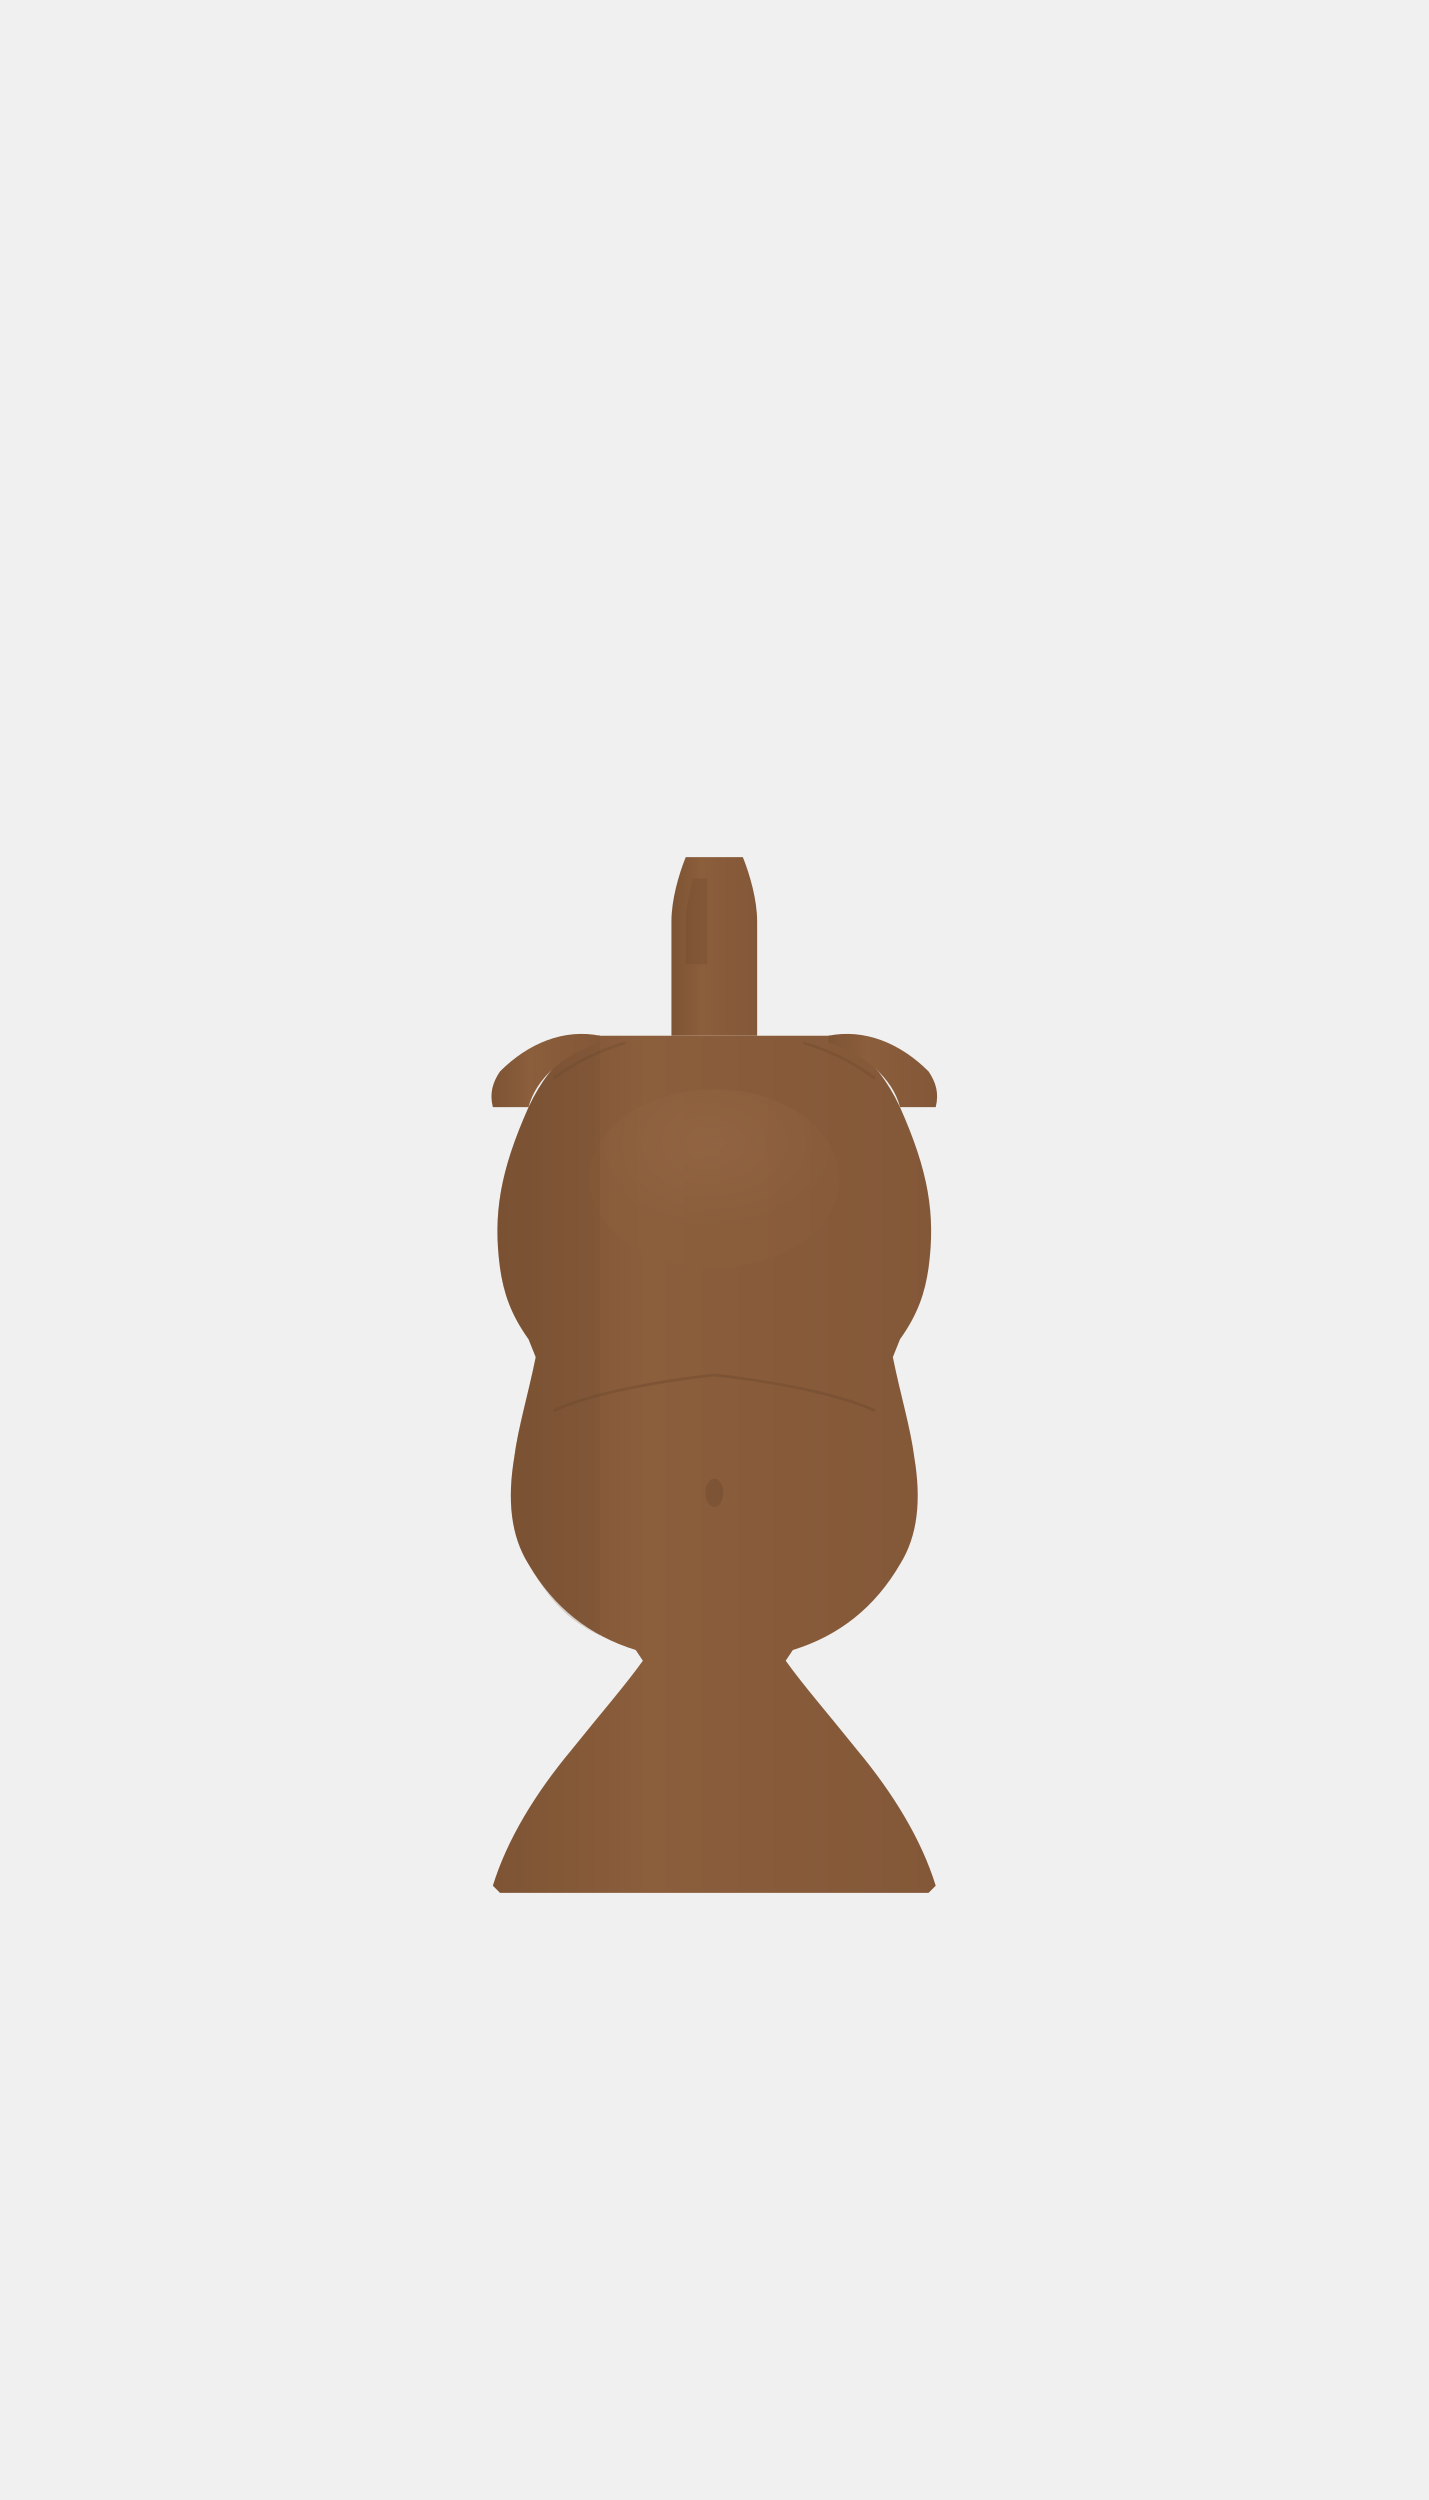
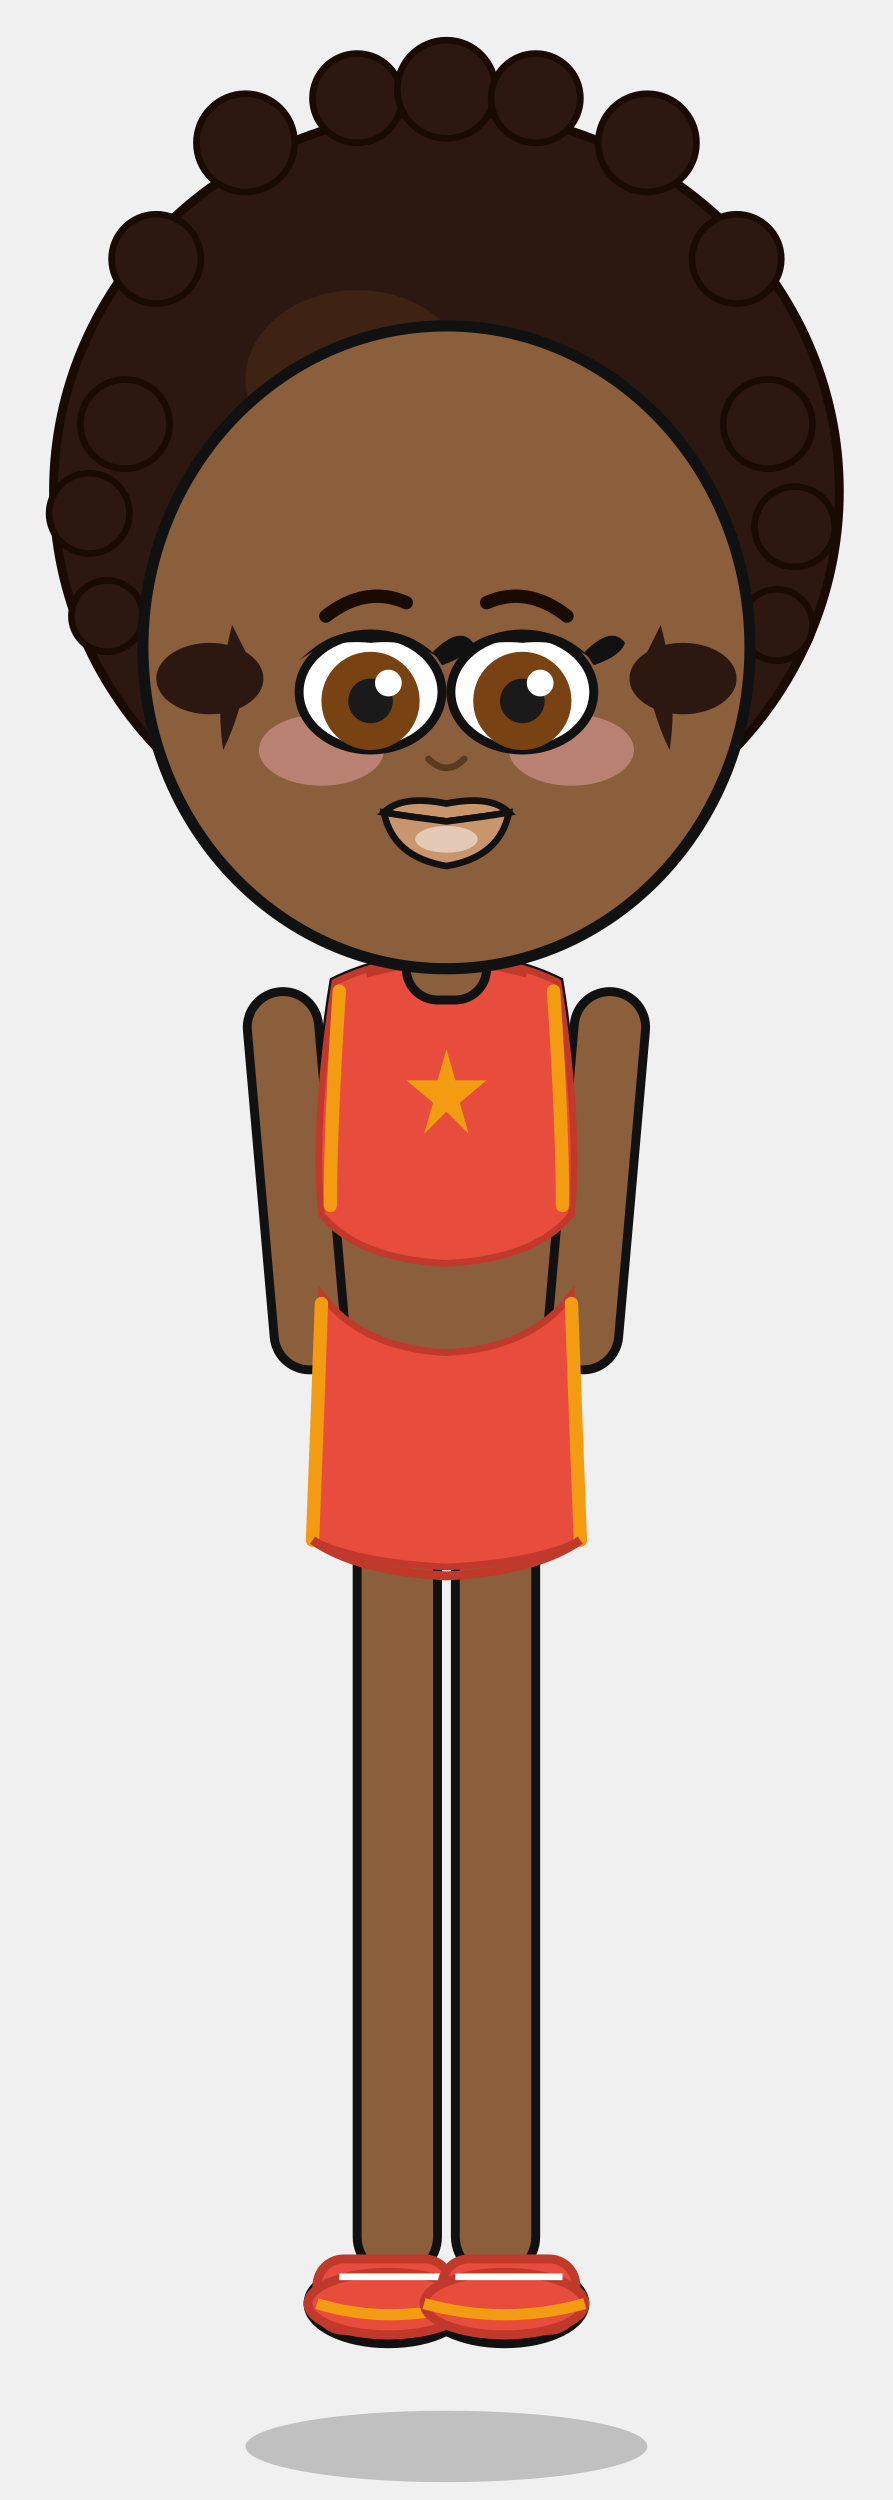
- <svg xmlns="http://www.w3.org/2000/svg" viewBox="0 0 400 700" class="character-body sasha-body">
-   <defs>
-     <linearGradient id="sasha-skin" x1="0" y1="0" x2="1" y2="0">
-       <stop offset="0%" stop-color="#7D5434" />
-       <stop offset="35%" stop-color="#8B5E3C" />
-       <stop offset="100%" stop-color="#835838" />
-     </linearGradient>
-     <linearGradient id="sasha-skin-shadow" x1="0" y1="0" x2="1" y2="1">
-       <stop offset="0%" stop-color="#6B472C" />
-       <stop offset="100%" stop-color="#5E3D24" />
-     </linearGradient>
-     <radialGradient id="sasha-chest-highlight" cx="0.5" cy="0.3" r="0.5">
-       <stop offset="0%" stop-color="#A07050" />
-       <stop offset="100%" stop-color="#8B5E3C" />
-     </radialGradient>
-   </defs>
-   <path class="neck" d="M188,258 C188,252 190,245 192,240 L208,240 C210,245 212,252 212,258 L212,290 L188,290 Z" fill="url(#sasha-skin)" />
-   <path class="neck-shadow" d="M192,258 C192,255 193,250 194,246 L198,246 L198,270 L192,270 Z" fill="#6B472C" opacity="0.3" />
-   <path class="torso" d="     M168,290     C165,290 155,295 148,310     C140,328 138,340 140,355     C141,362 143,368 148,375     L150,380     C148,390 145,400 144,408     C142,420 143,430 148,438     C155,450 165,458 178,462     L180,465     C175,472 168,480 160,490     C150,502 142,515 138,528     L140,530     L260,530     L262,528     C258,515 250,502 240,490     C232,480 225,472 220,465     L222,462     C235,458 245,450 252,438     C257,430 258,420 256,408     C255,400 252,390 250,380     L252,375     C257,368 259,362 260,355     C262,340 260,328 252,310     C245,295 235,290 232,290     Z" fill="url(#sasha-skin)" />
-   <ellipse cx="200" cy="330" rx="35" ry="25" fill="url(#sasha-chest-highlight)" opacity="0.35" />
-   <path class="torso-shadow-left" d="     M168,290     C165,290 155,295 148,310     C140,328 138,340 140,355     C141,362 143,368 148,375     L150,380     C148,390 145,400 144,408     C142,420 143,430 148,438     C155,450 160,454 168,458     L168,290 Z" fill="#6B472C" opacity="0.2" />
-   <path class="waist-line" d="M155,395 C170,388 200,385 200,385 C200,385 230,388 245,395" fill="none" stroke="#6B472C" stroke-width="0.8" opacity="0.4" />
-   <path class="collarbone-left" d="M175,292 C168,294 160,298 155,302" fill="none" stroke="#6B472C" stroke-width="0.8" opacity="0.35" />
-   <path class="collarbone-right" d="M225,292 C232,294 240,298 245,302" fill="none" stroke="#6B472C" stroke-width="0.8" opacity="0.35" />
-   <ellipse cx="200" cy="418" rx="2.5" ry="4" fill="#6B472C" opacity="0.4" />
-   <path class="shoulder-left" d="M168,290 C158,288 148,292 140,300 C138,303 137,306 138,310 L148,310 C150,302 158,295 168,292 Z" fill="url(#sasha-skin)" />
-   <path class="shoulder-right" d="M232,290 C242,288 252,292 260,300 C262,303 263,306 262,310 L252,310 C250,302 242,295 232,292 Z" fill="url(#sasha-skin)" />
+ <svg xmlns="http://www.w3.org/2000/svg" viewBox="0 0 200 560" width="200" height="560">
+   <ellipse cx="100" cy="548" rx="45" ry="8" fill="rgba(0,0,0,0.2)" />
+   <ellipse cx="100" cy="110" rx="88" ry="85" fill="#2C1810" stroke="#1a0a04" stroke-width="2" />
+   <circle cx="28" cy="95" r="10" fill="#2C1810" stroke="#1a0a04" stroke-width="1.5" />
+   <circle cx="20" cy="115" r="9" fill="#2C1810" stroke="#1a0a04" stroke-width="1.5" />
+   <circle cx="24" cy="138" r="8" fill="#2C1810" stroke="#1a0a04" stroke-width="1.5" />
+   <circle cx="35" cy="58" r="10" fill="#2C1810" stroke="#1a0a04" stroke-width="1.5" />
+   <circle cx="55" cy="32" r="11" fill="#2C1810" stroke="#1a0a04" stroke-width="1.5" />
+   <circle cx="80" cy="22" r="10" fill="#2C1810" stroke="#1a0a04" stroke-width="1.5" />
+   <circle cx="100" cy="20" r="11" fill="#2C1810" stroke="#1a0a04" stroke-width="1.5" />
+   <circle cx="120" cy="22" r="10" fill="#2C1810" stroke="#1a0a04" stroke-width="1.5" />
+   <circle cx="145" cy="32" r="11" fill="#2C1810" stroke="#1a0a04" stroke-width="1.5" />
+   <circle cx="165" cy="58" r="10" fill="#2C1810" stroke="#1a0a04" stroke-width="1.5" />
+   <circle cx="172" cy="95" r="10" fill="#2C1810" stroke="#1a0a04" stroke-width="1.5" />
+   <circle cx="178" cy="118" r="9" fill="#2C1810" stroke="#1a0a04" stroke-width="1.5" />
+   <circle cx="174" cy="140" r="8" fill="#2C1810" stroke="#1a0a04" stroke-width="1.5" />
+   <ellipse cx="80" cy="85" rx="25" ry="20" fill="#4A2818" opacity="0.6" />
+   <rect x="80" y="340" width="18" height="170" rx="9" fill="#8B5E3C" stroke="#111" stroke-width="2" />
+   <rect x="102" y="340" width="18" height="170" rx="9" fill="#8B5E3C" stroke="#111" stroke-width="2" />
+   <ellipse cx="87" cy="516" rx="18" ry="9" fill="#8B5E3C" stroke="#111" stroke-width="2" />
+   <ellipse cx="113" cy="516" rx="18" ry="9" fill="#8B5E3C" stroke="#111" stroke-width="2" />
+   <path d="M75 220 Q70 250 72 290 Q80 320 100 325 Q120 320 128 290 Q130 250 125 220 Q115 215 100 214 Q85 215 75 220 Z" fill="#8B5E3C" stroke="#111" stroke-width="2.5" />
+   <rect x="58" y="222" width="16" height="85" rx="8" fill="#8B5E3C" stroke="#111" stroke-width="2" transform="rotate(-5 66 260)" />
+   <rect x="126" y="222" width="16" height="85" rx="8" fill="#8B5E3C" stroke="#111" stroke-width="2" transform="rotate(5 134 260)" />
+   <path d="M72 290 Q70 316 70 345 Q80 350 100 351 Q120 350 130 345 Q130 316 128 290 Q119 302 100 303 Q81 302 72 290 Z" fill="#E74C3C" stroke="#C0392B" stroke-width="1.5" />
+   <path d="M72 292 Q71 320 70 345" fill="none" stroke="#F39C12" stroke-width="3" stroke-linecap="round" />
+   <path d="M128 292 Q129 320 130 345" fill="none" stroke="#F39C12" stroke-width="3" stroke-linecap="round" />
+   <path d="M70 345 Q80 352 100 353 Q120 352 130 345" fill="none" stroke="#C0392B" stroke-width="2" />
+   <path d="M75 220 Q70 252 72 272 Q80 282 100 283 Q120 282 128 272 Q130 252 125 220 Q115 215 100 214 Q85 215 75 220 Z" fill="#E74C3C" stroke="#C0392B" stroke-width="1.5" />
+   <path d="M76 222 Q74 252 74 270" fill="none" stroke="#F39C12" stroke-width="3" stroke-linecap="round" />
+   <path d="M124 222 Q126 252 126 270" fill="none" stroke="#F39C12" stroke-width="3" stroke-linecap="round" />
+   <path d="M100 235 L102 242 L109 242 L103 247 L105 254 L100 249 L95 254 L97 247 L91 242 L98 242 Z" fill="#F39C12" />
+   <path d="M82 218 Q100 213 118 218" fill="none" stroke="#C0392B" stroke-width="2" />
+   <rect x="91" y="200" width="18" height="24" rx="7" fill="#8B5E3C" stroke="#111" stroke-width="2" />
+   <ellipse cx="100" cy="145" rx="68" ry="72" fill="#8B5E3C" stroke="#111" stroke-width="2.5" />
+   <ellipse cx="72" cy="168" rx="14" ry="8" fill="#FFB6C1" opacity="0.4" />
+   <ellipse cx="128" cy="168" rx="14" ry="8" fill="#FFB6C1" opacity="0.4" />
+   <path d="M73 138 Q82 131 91 135" fill="none" stroke="#1a0a04" stroke-width="3" stroke-linecap="round" />
+   <path d="M109 135 Q118 131 127 138" fill="none" stroke="#1a0a04" stroke-width="3" stroke-linecap="round" />
+   <ellipse cx="83" cy="155" rx="16" ry="13" fill="white" stroke="#111" stroke-width="2" />
+   <ellipse cx="83" cy="157" rx="11" ry="11" fill="#784212" />
+   <circle cx="83" cy="157" r="5" fill="#1a1a1a" />
+   <circle cx="87" cy="153" r="3" fill="white" />
+   <path d="M67 148 Q75 140 83 142 Q91 140 99 148 Q93 143 83 144 Q73 143 67 148 Z" fill="#111" />
+   <path d="M97 146 Q103 140 106 144 Q105 147 99 149 Z" fill="#111" />
+   <ellipse cx="117" cy="155" rx="16" ry="13" fill="white" stroke="#111" stroke-width="2" />
+   <ellipse cx="117" cy="157" rx="11" ry="11" fill="#784212" />
+   <circle cx="117" cy="157" r="5" fill="#1a1a1a" />
+   <circle cx="121" cy="153" r="3" fill="white" />
+   <path d="M101 148 Q109 140 117 142 Q125 140 133 148 Q127 143 117 144 Q107 143 101 148 Z" fill="#111" />
+   <path d="M131 146 Q137 140 140 144 Q139 147 133 149 Z" fill="#111" />
+   <path d="M96 170 Q100 174 104 170" fill="none" stroke="#5C3A1E" stroke-width="1.5" stroke-linecap="round" />
+   <path d="M86 182 Q90 178 100 180 Q110 178 114 182 Q108 183 100 184 Q92 183 86 182 Z" fill="#C8956C" stroke="#111" stroke-width="1.5" />
+   <path d="M86 182 Q88 192 100 194 Q112 192 114 182 Q108 183 100 184 Q92 183 86 182 Z" fill="#C8956C" stroke="#111" stroke-width="1.5" />
+   <ellipse cx="100" cy="188" rx="7" ry="3" fill="white" opacity="0.5" />
+   <path d="M52 140 Q48 155 50 168 Q54 160 56 148 Z" fill="#2C1810" />
+   <path d="M148 140 Q152 155 150 168 Q146 160 144 148 Z" fill="#2C1810" />
+   <ellipse cx="47" cy="152" rx="12" ry="8" fill="#2C1810" />
+   <ellipse cx="153" cy="152" rx="12" ry="8" fill="#2C1810" />
+   <rect x="71" y="506" width="30" height="16" rx="6" fill="#E74C3C" stroke="#C0392B" stroke-width="2" />
+   <ellipse cx="87" cy="516" rx="18" ry="7" fill="#E74C3C" stroke="#C0392B" stroke-width="2" />
+   <path d="M71 516 Q87 521 105 516" fill="none" stroke="#F39C12" stroke-width="2.5" />
+   <path d="M76 510 L100 510" fill="none" stroke="white" stroke-width="1.5" />
+   <rect x="99" y="506" width="30" height="16" rx="6" fill="#E74C3C" stroke="#C0392B" stroke-width="2" />
+   <ellipse cx="113" cy="516" rx="18" ry="7" fill="#E74C3C" stroke="#C0392B" stroke-width="2" />
+   <path d="M95 516 Q113 521 131 516" fill="none" stroke="#F39C12" stroke-width="2.5" />
+   <path d="M102 510 L126 510" fill="none" stroke="white" stroke-width="1.5" />
</svg>
